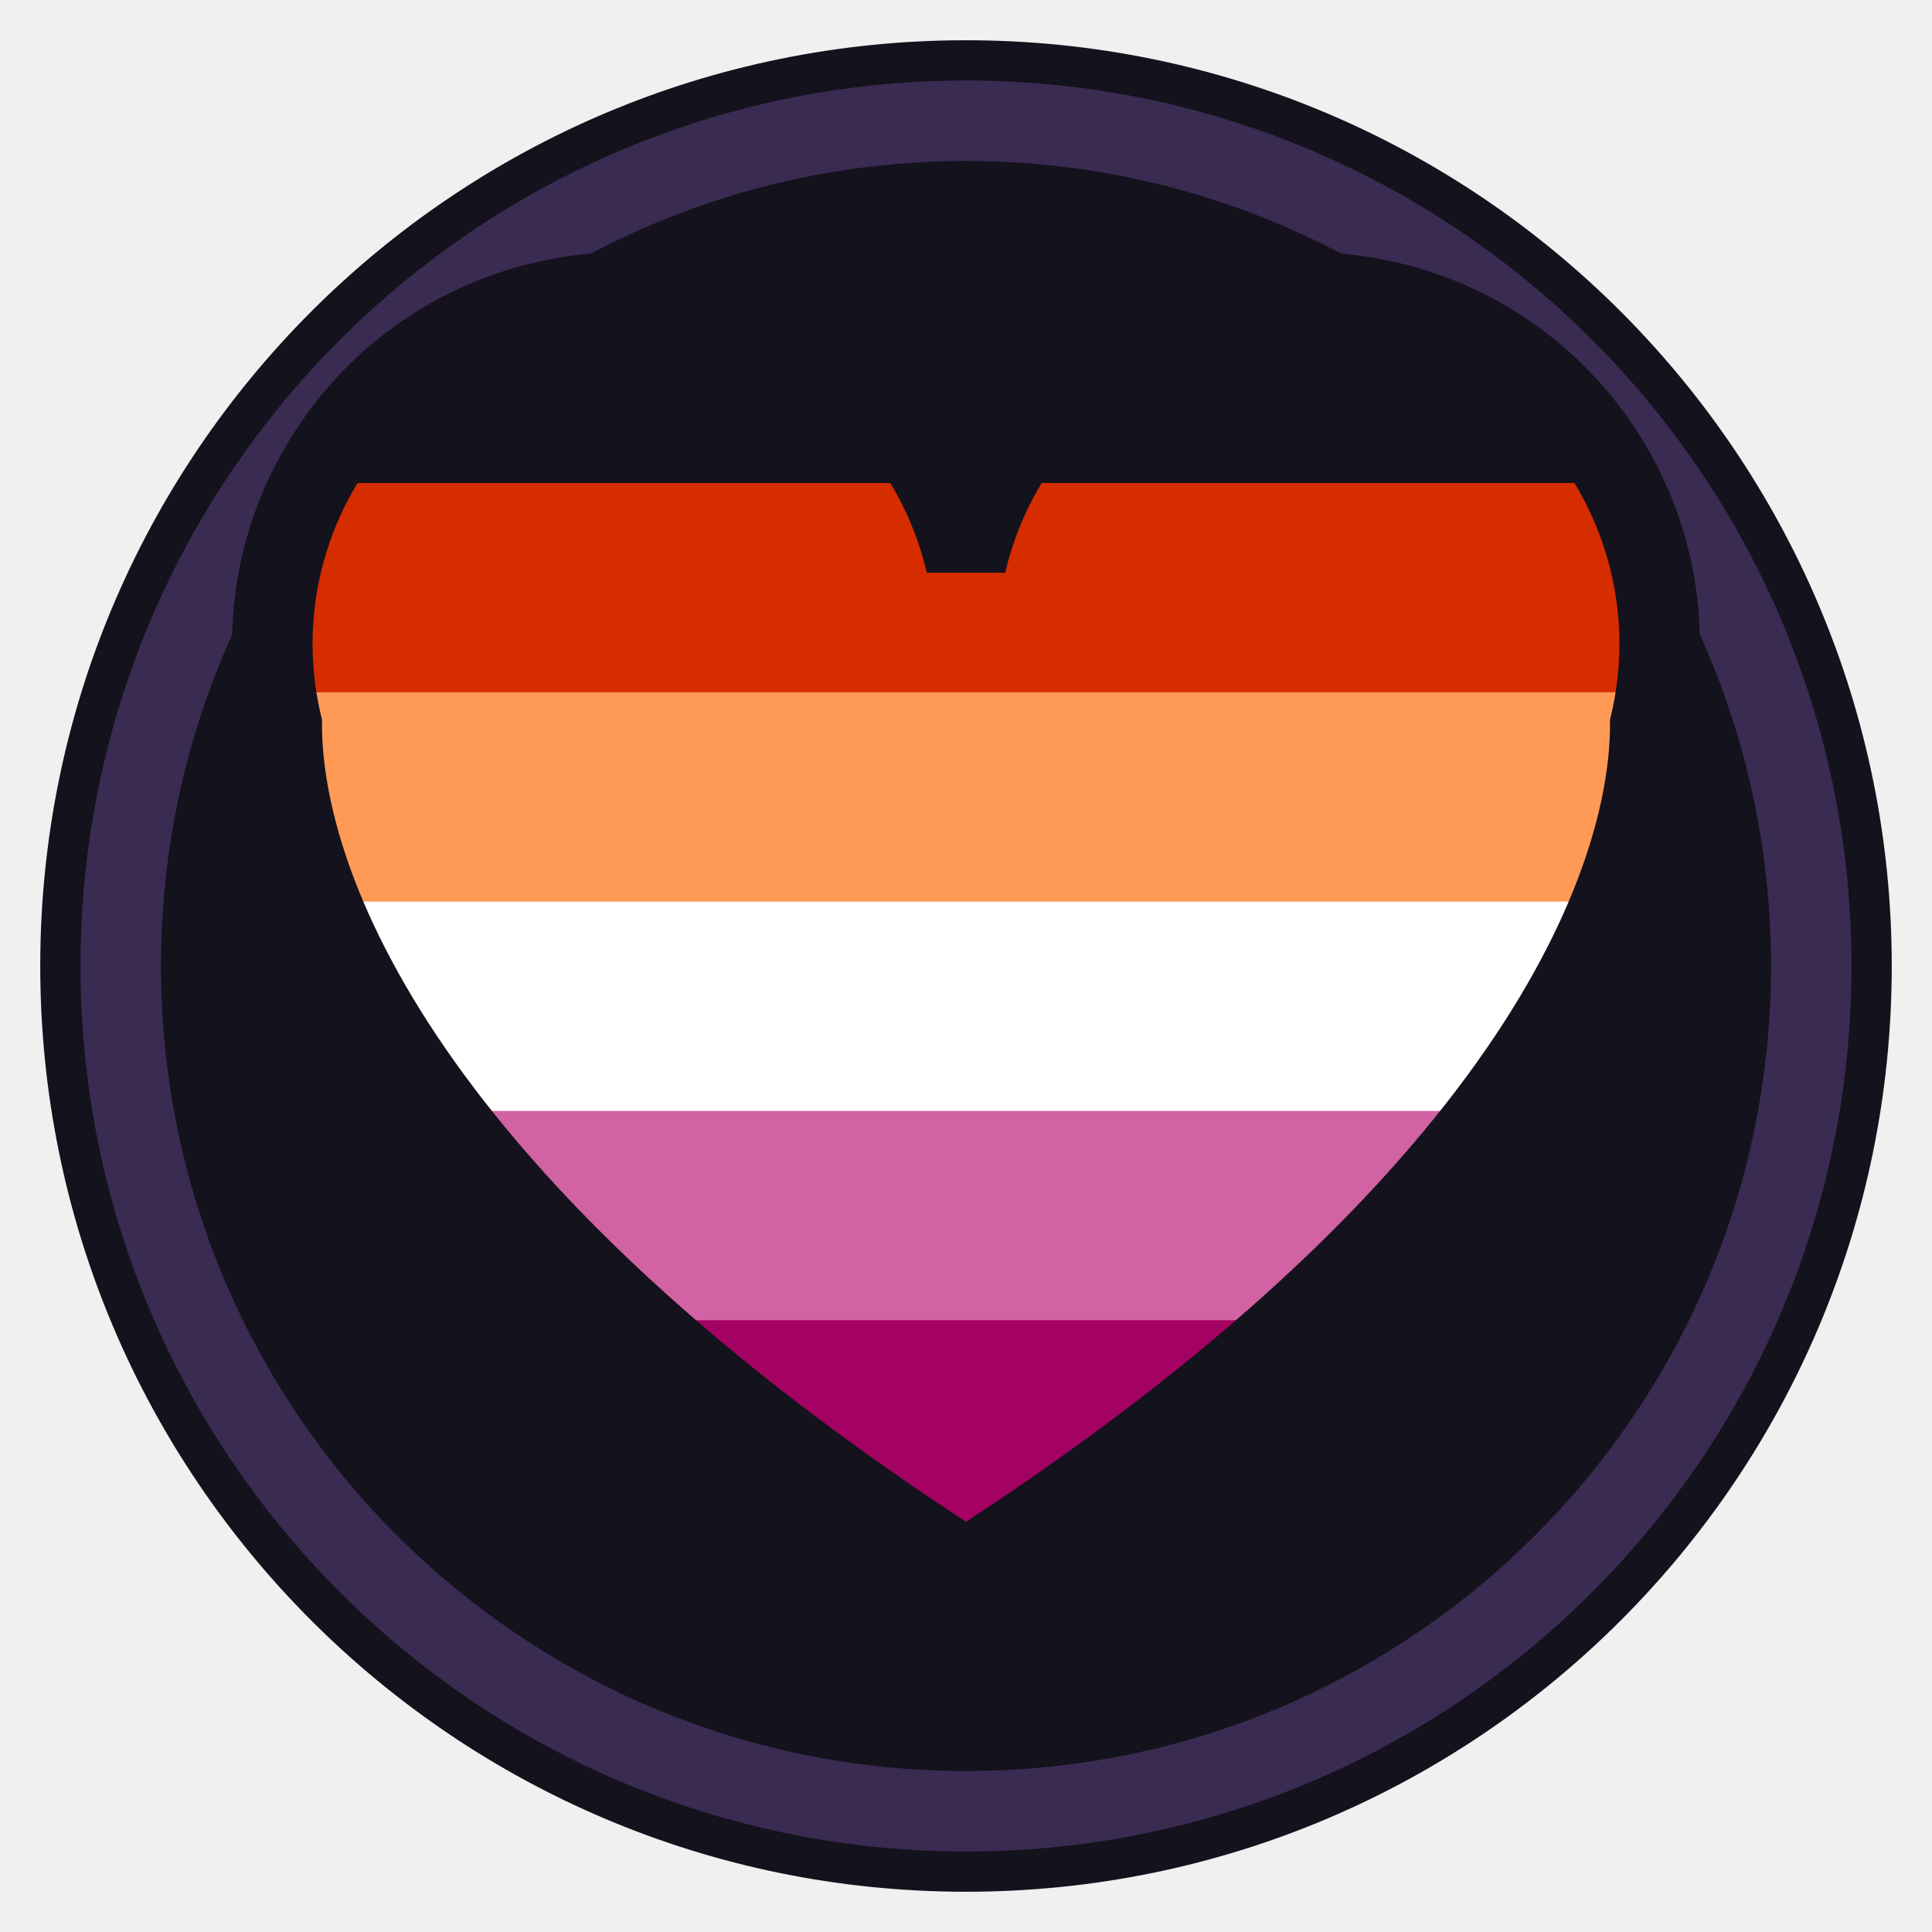
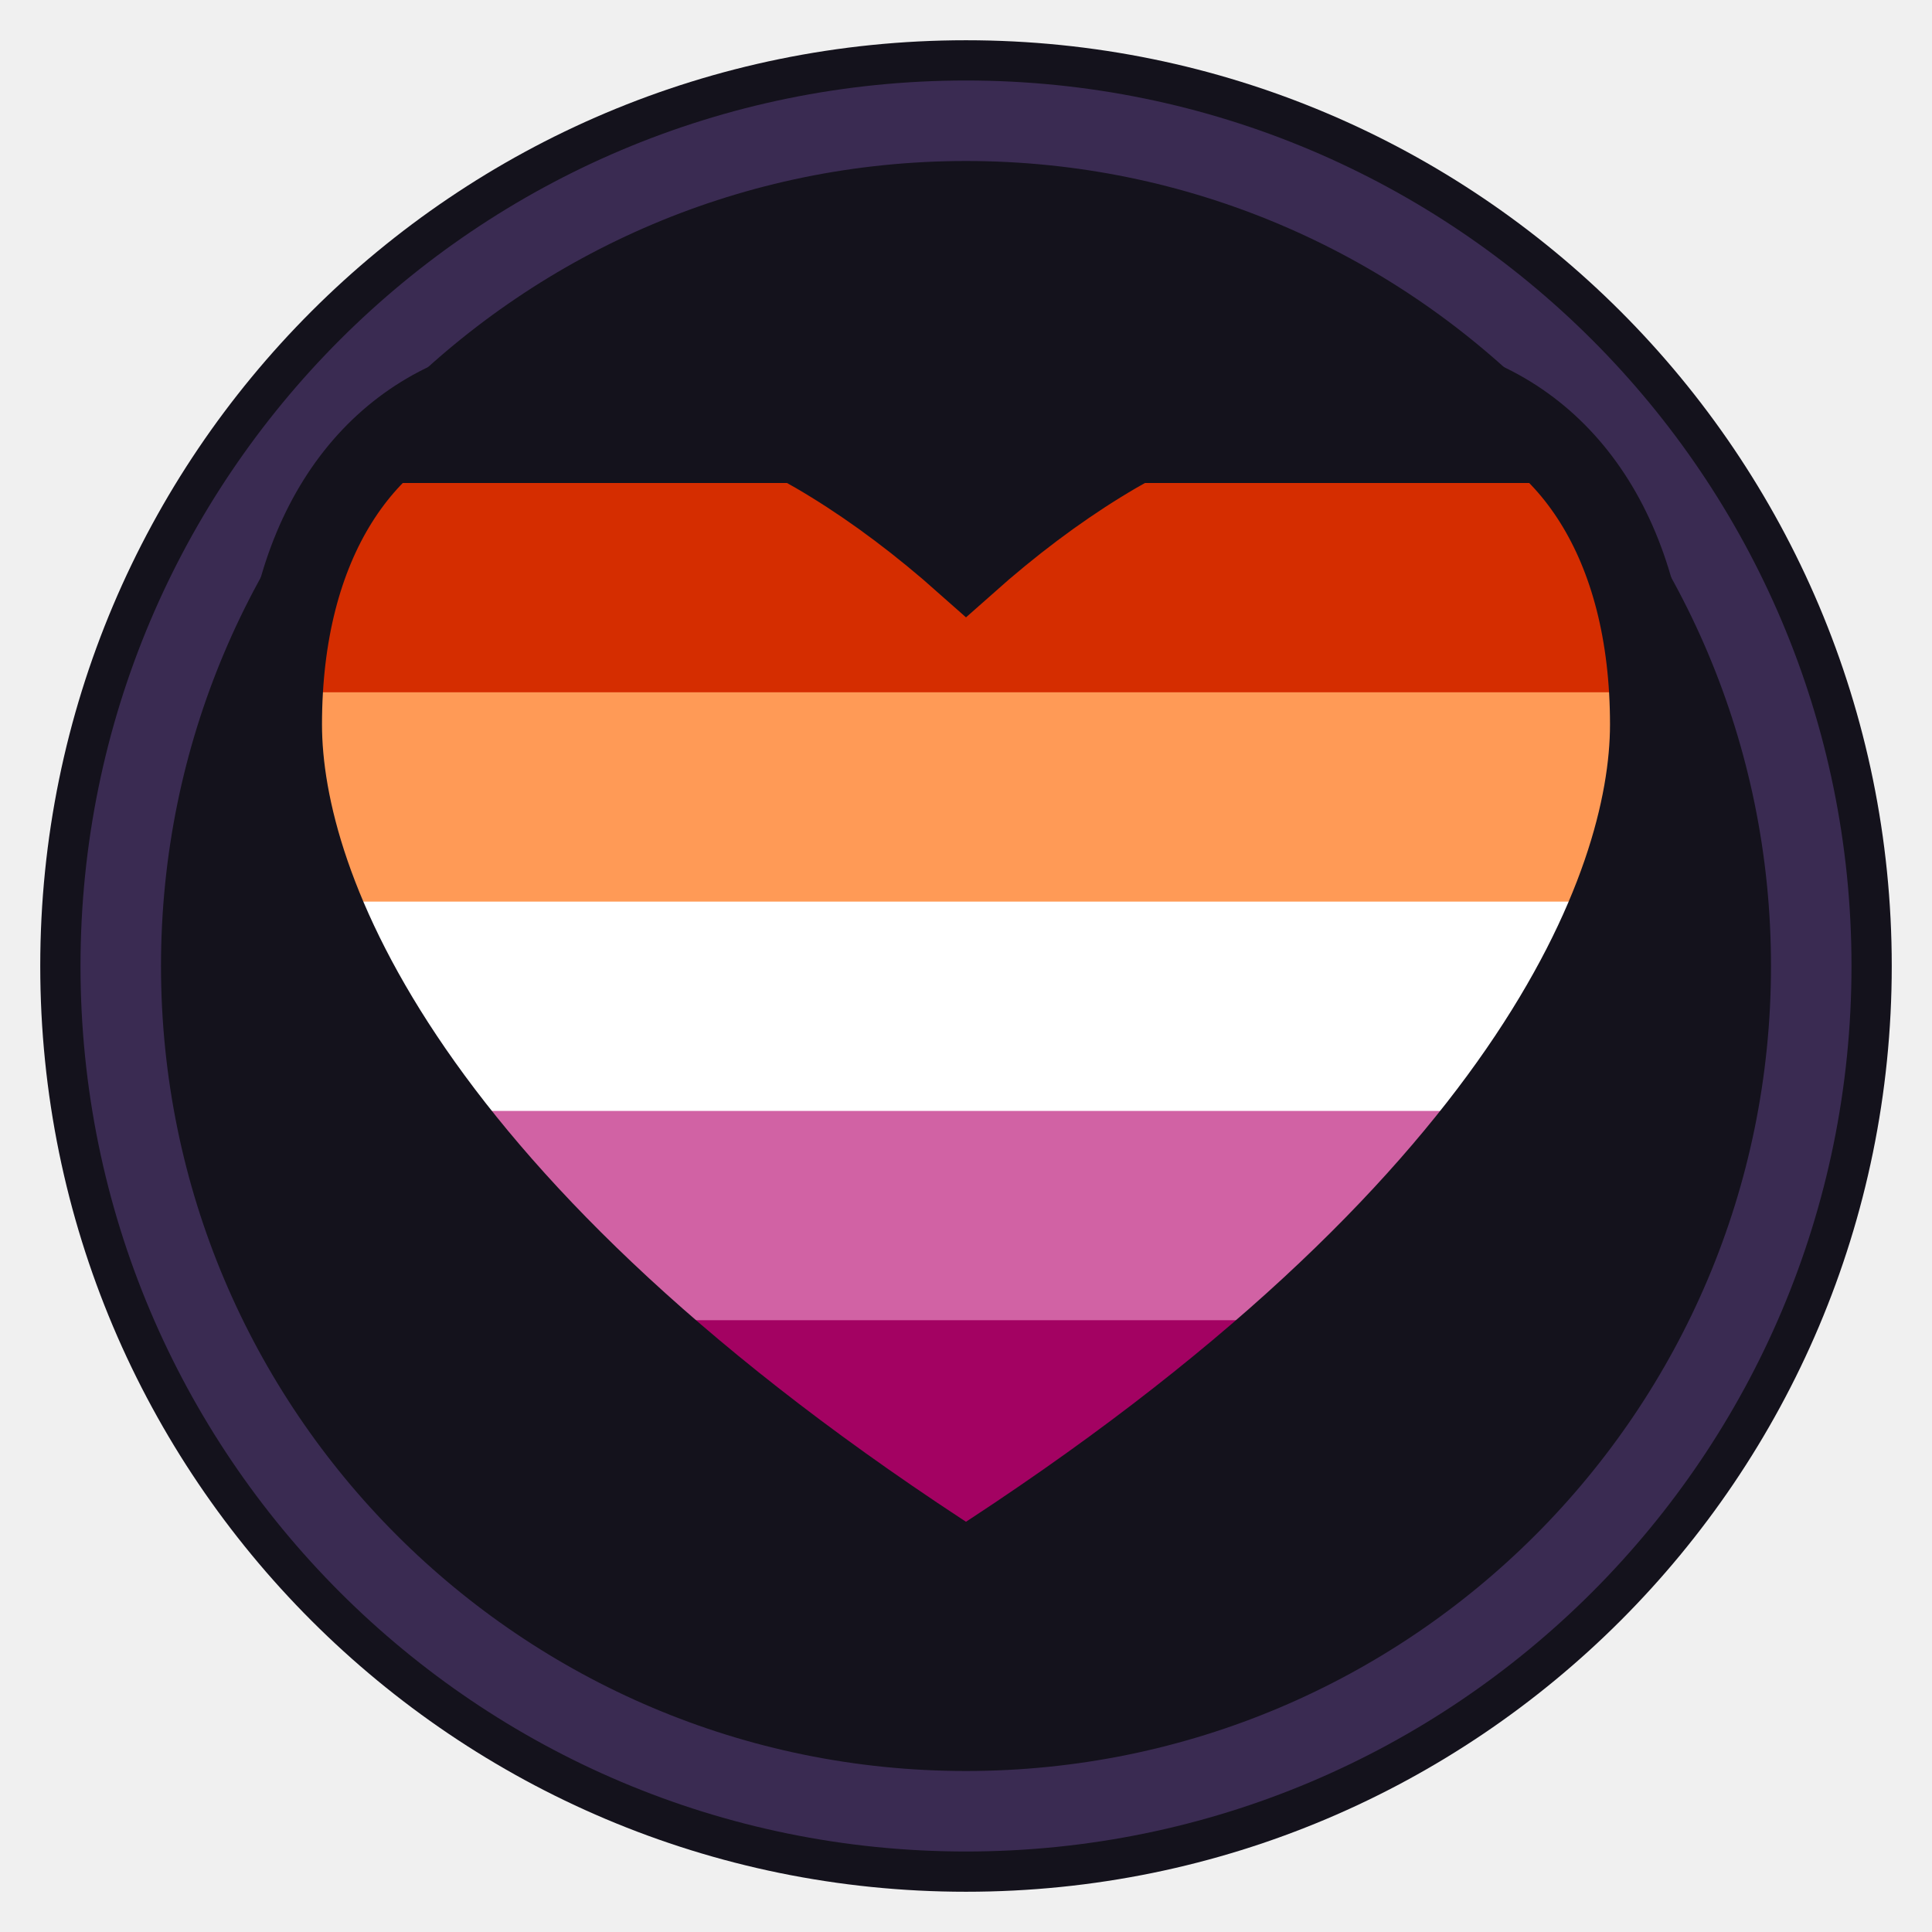
<svg xmlns="http://www.w3.org/2000/svg" viewBox="0 0 48 48" width="48" height="48" role="presentation">
  <defs>
    <clipPath id="heartlesbian">
-       <path d="M24 39 C10 30 7 22 7 18 A8 8 0 0 1 24 14 A8 8 0 0 1 41 18 C41 22 38 30 24 39 Z" />
+       <path d="M24 39 C10 30 7 22 7 18 C7 9 15 6 24 14 C33 6 41 9 41 18 C41 22 38 30 24 39 Z" />
    </clipPath>
  </defs>
  <circle cx="24" cy="24" r="23" fill="#14121C" />
  <circle cx="24" cy="24" r="21" fill="none" stroke="#3A2B52" stroke-width="2" />
  <g clip-path="url(#heartlesbian)">
    <rect x="0" y="12" width="48" height="5.22" fill="#D52D00" />
    <rect x="0" y="17.2" width="48" height="5.22" fill="#FF9A56" />
    <rect x="0" y="22.4" width="48" height="5.22" fill="#FFFFFF" />
    <rect x="0" y="27.6" width="48" height="5.22" fill="#D162A4" />
    <rect x="0" y="32.8" width="48" height="5.22" fill="#A30262" />
  </g>
-   <path d="M24 39 C10 30 7 22 7 18 A8 8 0 0 1 24 14 A8 8 0 0 1 41 18 C41 22 38 30 24 39 Z" fill="none" stroke="#14121C" stroke-width="2" />
+   <path d="M24 39 C10 30 7 22 7 18 C7 9 15 6 24 14 C33 6 41 9 41 18 C41 22 38 30 24 39 Z" fill="none" stroke="#14121C" stroke-width="2" />
</svg>
